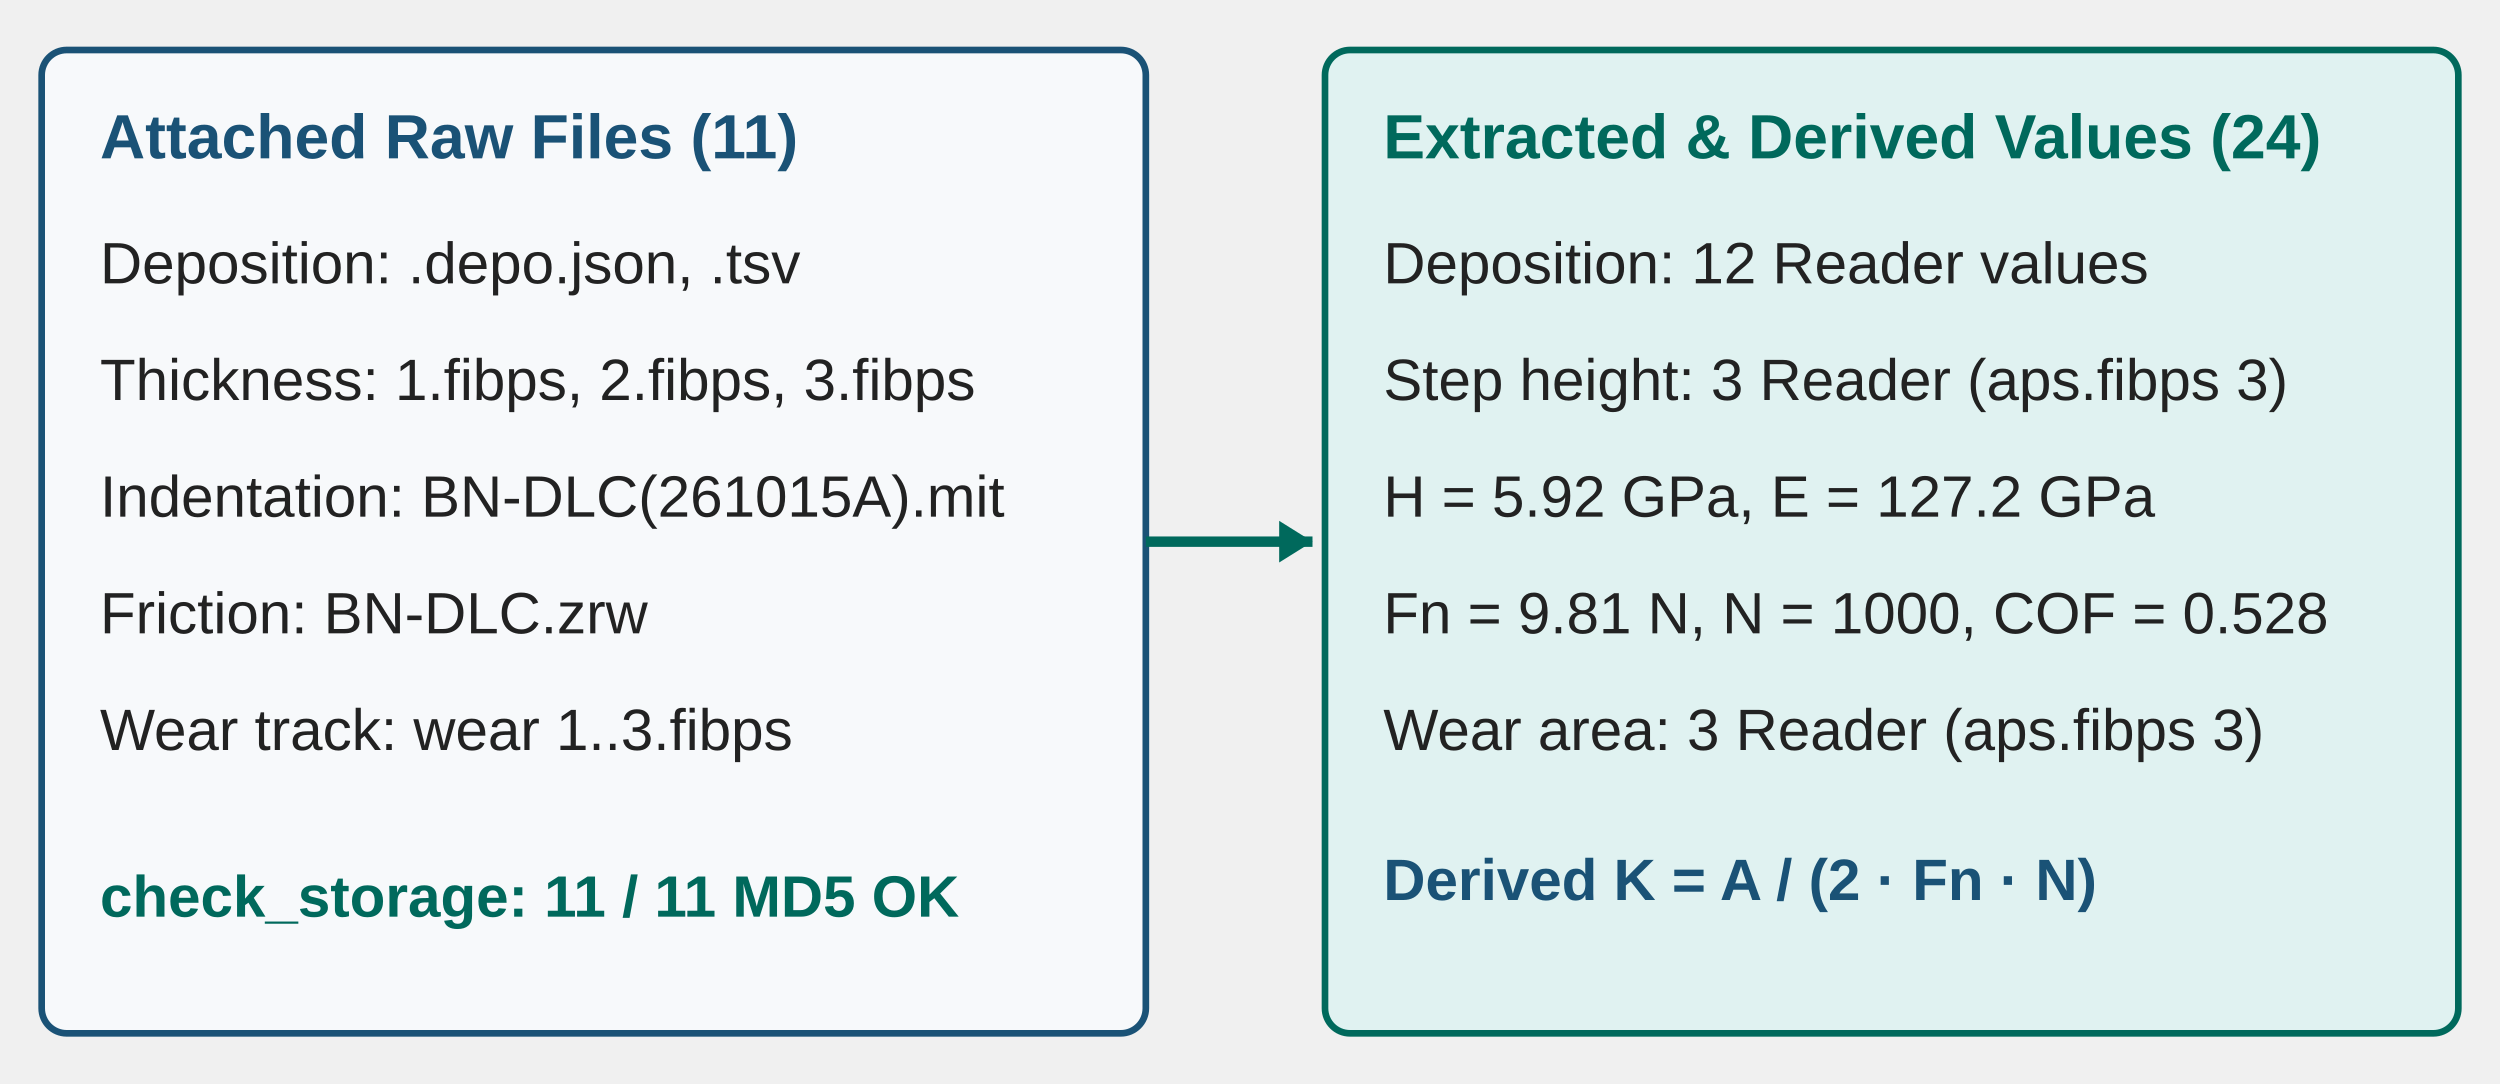
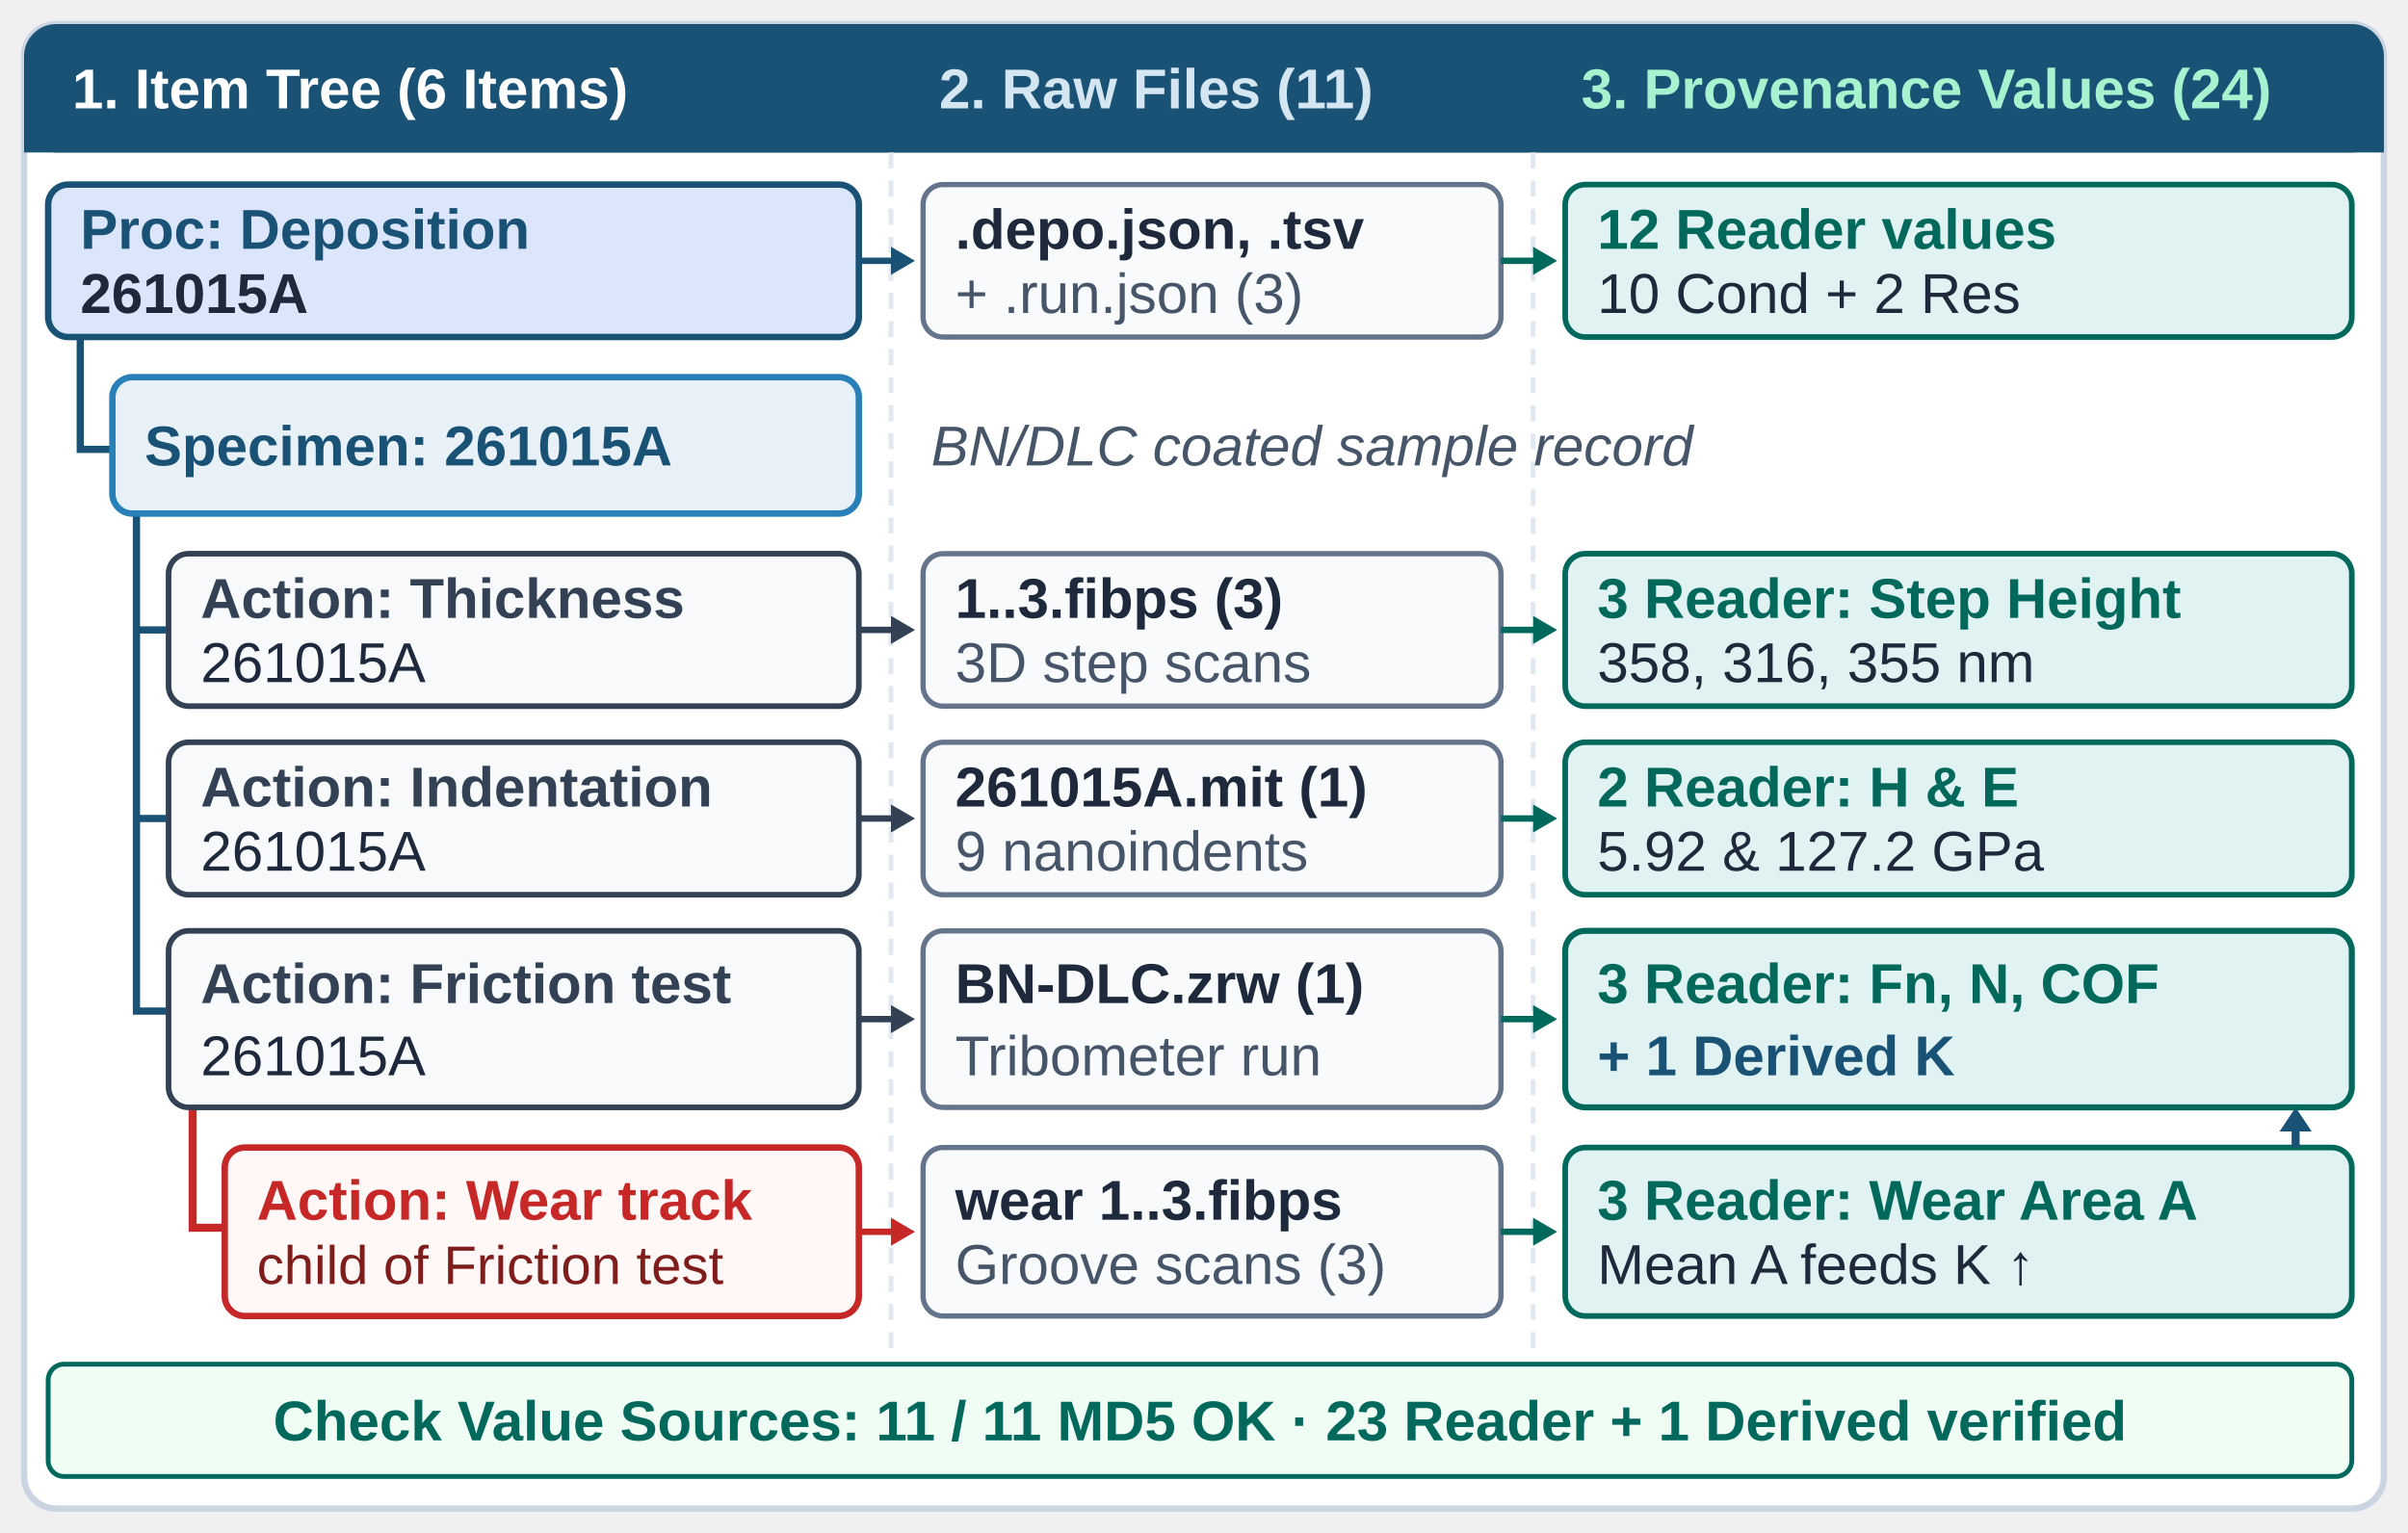
- <svg xmlns="http://www.w3.org/2000/svg" viewBox="0 0 600 260" font-family="Segoe UI, Arial, sans-serif">
-   <rect x="10" y="12" width="265" height="236" rx="6" fill="#f7f9fb" stroke="#1a5276" stroke-width="1.6" />
-   <text x="24" y="38" font-size="15" font-weight="700" fill="#1a5276">Attached Raw Files (11)</text>
-   <text x="24" y="68" font-size="14" fill="#222">Deposition: .depo.json, .tsv</text>
-   <text x="24" y="96" font-size="14" fill="#222">Thickness: 1.fibps, 2.fibps, 3.fibps</text>
-   <text x="24" y="124" font-size="14" fill="#222">Indentation: BN-DLC(261015A).mit</text>
-   <text x="24" y="152" font-size="14" fill="#222">Friction: BN-DLC.zrw</text>
-   <text x="24" y="180" font-size="14" fill="#222">Wear track: wear 1..3.fibps</text>
-   <text x="24" y="220" font-size="14" font-weight="600" fill="#00695c">check_storage: 11 / 11 MD5 OK</text>
-   <line x1="275" y1="130" x2="315" y2="130" stroke="#00695c" stroke-width="2.5" />
-   <polygon points="315,130 307,125 307,135" fill="#00695c" />
-   <rect x="318" y="12" width="272" height="236" rx="6" fill="#e0f2f1" stroke="#00695c" stroke-width="1.6" />
-   <text x="332" y="38" font-size="15" font-weight="700" fill="#00695c">Extracted &amp; Derived Values (24)</text>
-   <text x="332" y="68" font-size="14" fill="#222">Deposition: 12 Reader values</text>
-   <text x="332" y="96" font-size="14" fill="#222">Step height: 3 Reader (aps.fibps 3)</text>
-   <text x="332" y="124" font-size="14" fill="#222">H = 5.92 GPa, E = 127.2 GPa</text>
-   <text x="332" y="152" font-size="14" fill="#222">Fn = 9.81 N, N = 1000, COF = 0.528</text>
-   <text x="332" y="180" font-size="14" fill="#222">Wear area: 3 Reader (aps.fibps 3)</text>
-   <text x="332" y="216" font-size="14" font-weight="700" fill="#1a5276">Derived K = A / (2 · Fn · N)</text>
+ <svg xmlns="http://www.w3.org/2000/svg" viewBox="0 0 600 382" font-family="Segoe UI, Arial, sans-serif">
+   <rect x="6" y="6" width="588" height="370" rx="8" fill="#ffffff" stroke="#cbd5e1" stroke-width="1.6" />
+   <rect x="6" y="6" width="588" height="32" rx="8" fill="#1a5276" />
+   <rect x="6" y="24" width="588" height="14" fill="#1a5276" />
+   <text x="18" y="27" font-size="14" font-weight="700" fill="#ffffff">1. Item Tree (6 Items)</text>
+   <text x="234" y="27" font-size="14" font-weight="700" fill="#d4e6f1">2. Raw Files (11)</text>
+   <text x="394" y="27" font-size="14" font-weight="700" fill="#a7f3d0">3. Provenance Values (24)</text>
+   <line x1="222" y1="38" x2="222" y2="338" stroke="#e2e8f0" stroke-width="1.2" stroke-dasharray="4,3" />
+   <line x1="382" y1="38" x2="382" y2="338" stroke="#e2e8f0" stroke-width="1.2" stroke-dasharray="4,3" />
+   <path d="M 20 84 L 20 112 L 28 112" fill="none" stroke="#1a5276" stroke-width="1.8" />
+   <path d="M 34 128 L 34 252 L 42 252" fill="none" stroke="#1a5276" stroke-width="1.8" />
+   <line x1="34" y1="157" x2="42" y2="157" stroke="#1a5276" stroke-width="1.8" />
+   <line x1="34" y1="204" x2="42" y2="204" stroke="#1a5276" stroke-width="1.8" />
+   <path d="M 48 274 L 48 306 L 56 306" fill="none" stroke="#c62828" stroke-width="2" />
+   <rect x="12" y="46" width="202" height="38" rx="5" fill="#dbe5fb" stroke="#1a5276" stroke-width="1.6" />
+   <text x="20" y="62" font-size="14" font-weight="700" fill="#1a5276">Proc: Deposition</text>
+   <text x="20" y="78" font-size="14" font-weight="600" fill="#1e293b">261015A</text>
+   <line x1="214" y1="65" x2="226" y2="65" stroke="#1a5276" stroke-width="1.6" />
+   <polygon points="228,65 222,61.5 222,68.5" fill="#1a5276" />
+   <rect x="230" y="46" width="144" height="38" rx="5" fill="#f8fafc" stroke="#64748b" stroke-width="1.3" />
+   <text x="238" y="62" font-size="14" font-weight="600" fill="#1e293b">.depo.json, .tsv</text>
+   <text x="238" y="78" font-size="14" fill="#475569">+ .run.json (3)</text>
+   <line x1="374" y1="65" x2="386" y2="65" stroke="#00695c" stroke-width="1.6" />
+   <polygon points="388,65 382,61.5 382,68.5" fill="#00695c" />
+   <rect x="390" y="46" width="196" height="38" rx="5" fill="#e0f2f1" stroke="#00695c" stroke-width="1.4" />
+   <text x="398" y="62" font-size="14" font-weight="700" fill="#00695c">12 Reader values</text>
+   <text x="398" y="78" font-size="14" fill="#1e293b">10 Cond + 2 Res</text>
+   <rect x="28" y="94" width="186" height="34" rx="5" fill="#e8f1f8" stroke="#2980b9" stroke-width="1.6" />
+   <text x="36" y="116" font-size="14" font-weight="700" fill="#1a5276">Specimen: 261015A</text>
+   <text x="232" y="116" font-size="14" font-style="italic" fill="#475569">BN/DLC coated sample record</text>
+   <rect x="42" y="138" width="172" height="38" rx="5" fill="#f7f9fb" stroke="#334155" stroke-width="1.4" />
+   <text x="50" y="154" font-size="14" font-weight="700" fill="#334155">Action: Thickness</text>
+   <text x="50" y="170" font-size="14" fill="#1e293b">261015A</text>
+   <line x1="214" y1="157" x2="226" y2="157" stroke="#334155" stroke-width="1.6" />
+   <polygon points="228,157 222,153.5 222,160.5" fill="#334155" />
+   <rect x="230" y="138" width="144" height="38" rx="5" fill="#f8fafc" stroke="#64748b" stroke-width="1.3" />
+   <text x="238" y="154" font-size="14" font-weight="600" fill="#1e293b">1..3.fibps (3)</text>
+   <text x="238" y="170" font-size="14" fill="#475569">3D step scans</text>
+   <line x1="374" y1="157" x2="386" y2="157" stroke="#00695c" stroke-width="1.6" />
+   <polygon points="388,157 382,153.5 382,160.5" fill="#00695c" />
+   <rect x="390" y="138" width="196" height="38" rx="5" fill="#e0f2f1" stroke="#00695c" stroke-width="1.4" />
+   <text x="398" y="154" font-size="14" font-weight="700" fill="#00695c">3 Reader: Step Height</text>
+   <text x="398" y="170" font-size="14" fill="#1e293b">358, 316, 355 nm</text>
+   <rect x="42" y="185" width="172" height="38" rx="5" fill="#f7f9fb" stroke="#334155" stroke-width="1.4" />
+   <text x="50" y="201" font-size="14" font-weight="700" fill="#334155">Action: Indentation</text>
+   <text x="50" y="217" font-size="14" fill="#1e293b">261015A</text>
+   <line x1="214" y1="204" x2="226" y2="204" stroke="#334155" stroke-width="1.6" />
+   <polygon points="228,204 222,200.5 222,207.5" fill="#334155" />
+   <rect x="230" y="185" width="144" height="38" rx="5" fill="#f8fafc" stroke="#64748b" stroke-width="1.3" />
+   <text x="238" y="201" font-size="14" font-weight="600" fill="#1e293b">261015A.mit (1)</text>
+   <text x="238" y="217" font-size="14" fill="#475569">9 nanoindents</text>
+   <line x1="374" y1="204" x2="386" y2="204" stroke="#00695c" stroke-width="1.6" />
+   <polygon points="388,204 382,200.5 382,207.5" fill="#00695c" />
+   <rect x="390" y="185" width="196" height="38" rx="5" fill="#e0f2f1" stroke="#00695c" stroke-width="1.4" />
+   <text x="398" y="201" font-size="14" font-weight="700" fill="#00695c">2 Reader: H &amp; E</text>
+   <text x="398" y="217" font-size="14" fill="#1e293b">5.92 &amp; 127.2 GPa</text>
+   <rect x="42" y="232" width="172" height="44" rx="5" fill="#f7f9fb" stroke="#334155" stroke-width="1.4" />
+   <text x="50" y="250" font-size="14" font-weight="700" fill="#334155">Action: Friction test</text>
+   <text x="50" y="268" font-size="14" fill="#1e293b">261015A</text>
+   <line x1="214" y1="254" x2="226" y2="254" stroke="#334155" stroke-width="1.6" />
+   <polygon points="228,254 222,250.5 222,257.5" fill="#334155" />
+   <rect x="230" y="232" width="144" height="44" rx="5" fill="#f8fafc" stroke="#64748b" stroke-width="1.3" />
+   <text x="238" y="250" font-size="14" font-weight="600" fill="#1e293b">BN-DLC.zrw (1)</text>
+   <text x="238" y="268" font-size="14" fill="#475569">Tribometer run</text>
+   <line x1="374" y1="254" x2="386" y2="254" stroke="#00695c" stroke-width="1.6" />
+   <polygon points="388,254 382,250.5 382,257.5" fill="#00695c" />
+   <rect x="390" y="232" width="196" height="44" rx="5" fill="#e0f2f1" stroke="#00695c" stroke-width="1.5" />
+   <text x="398" y="250" font-size="14" font-weight="700" fill="#00695c">3 Reader: Fn, N, COF</text>
+   <text x="398" y="268" font-size="14" font-weight="700" fill="#1a5276">+ 1 Derived K</text>
+   <text x="64" y="320" font-size="14" fill="#7f1d1d">child of Friction test</text>
+   <rect x="56" y="286" width="158" height="42" rx="5" fill="#fff8f6" stroke="#c62828" stroke-width="1.6" />
+   <text x="64" y="304" font-size="14" font-weight="700" fill="#c62828">Action: Wear track</text>
+   <text x="64" y="320" font-size="13.5" fill="#7f1d1d">child of Friction test</text>
+   <line x1="214" y1="307" x2="226" y2="307" stroke="#c62828" stroke-width="1.6" />
+   <polygon points="228,307 222,303.5 222,310.5" fill="#c62828" />
+   <rect x="230" y="286" width="144" height="42" rx="5" fill="#f8fafc" stroke="#64748b" stroke-width="1.3" />
+   <text x="238" y="304" font-size="14" font-weight="600" fill="#1e293b">wear 1..3.fibps</text>
+   <text x="238" y="320" font-size="14" fill="#475569">Groove scans (3)</text>
+   <line x1="374" y1="307" x2="386" y2="307" stroke="#00695c" stroke-width="1.6" />
+   <polygon points="388,307 382,303.5 382,310.5" fill="#00695c" />
+   <rect x="390" y="286" width="196" height="42" rx="5" fill="#e0f2f1" stroke="#00695c" stroke-width="1.4" />
+   <text x="398" y="304" font-size="14" font-weight="700" fill="#00695c">3 Reader: Wear Area A</text>
+   <text x="398" y="320" font-size="14" fill="#1e293b">Mean A feeds K ↑</text>
+   <line x1="572" y1="286" x2="572" y2="278" stroke="#1a5276" stroke-width="2" />
+   <polygon points="572,276 568,282 576,282" fill="#1a5276" />
+   <rect x="12" y="340" width="574" height="28" rx="4" fill="#f0fdf4" stroke="#00695c" stroke-width="1.2" />
+   <text x="299" y="359" text-anchor="middle" font-size="14" font-weight="700" fill="#00695c">Check Value Sources: 11 / 11 MD5 OK · 23 Reader + 1 Derived verified</text>
</svg>
